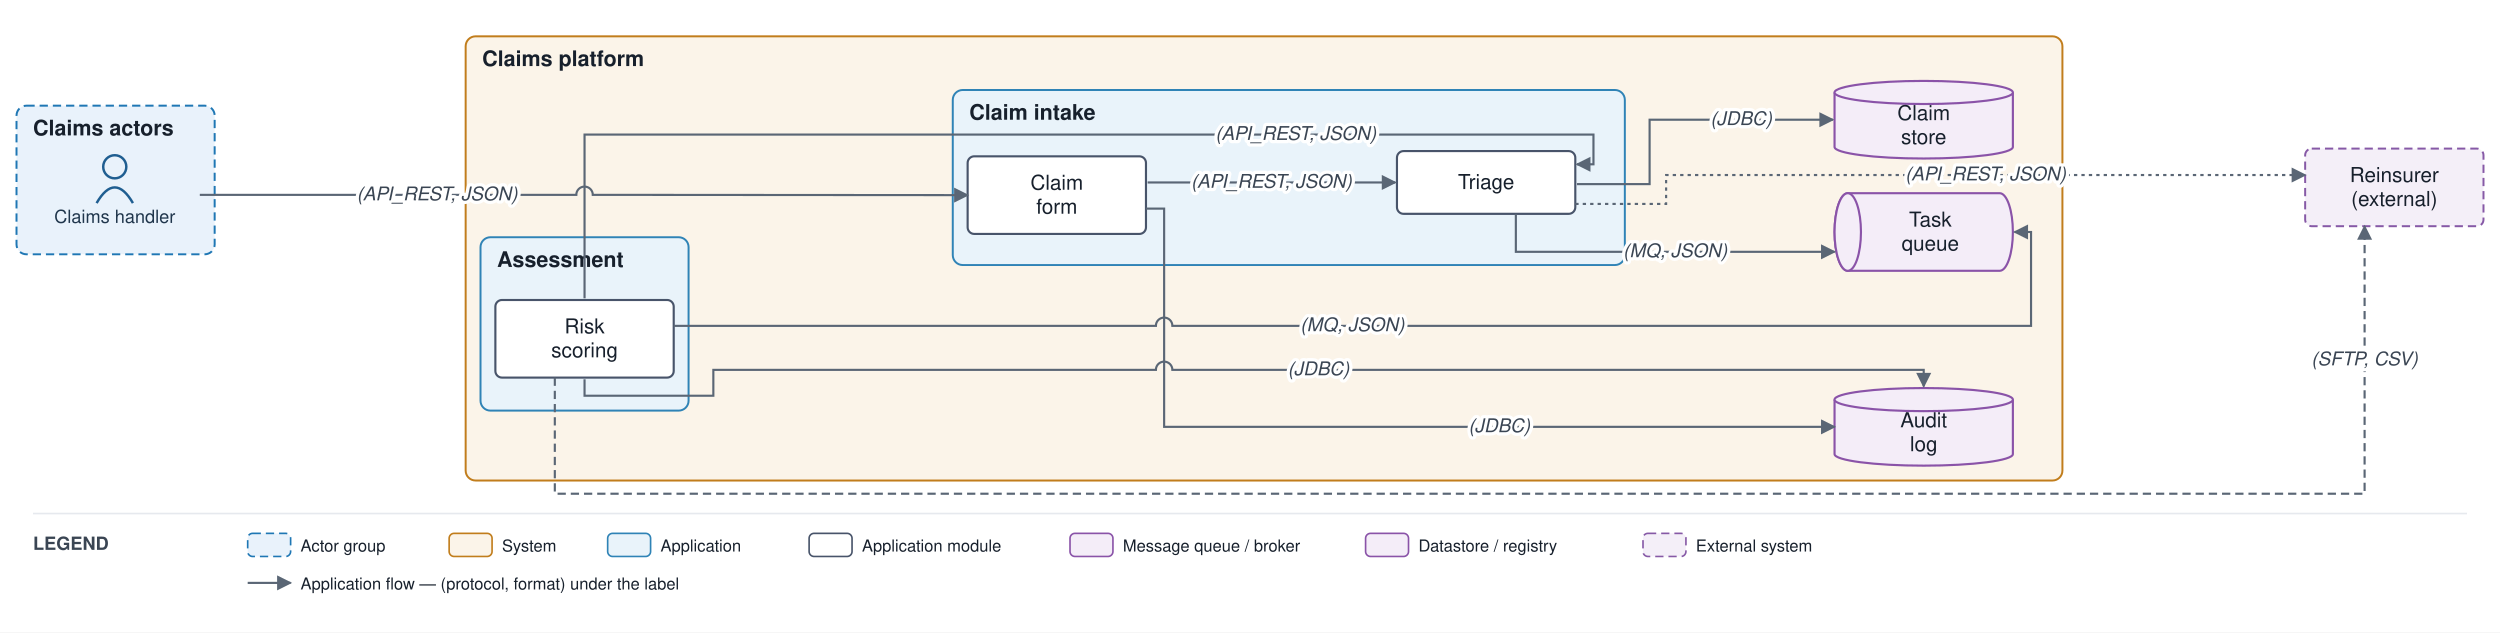
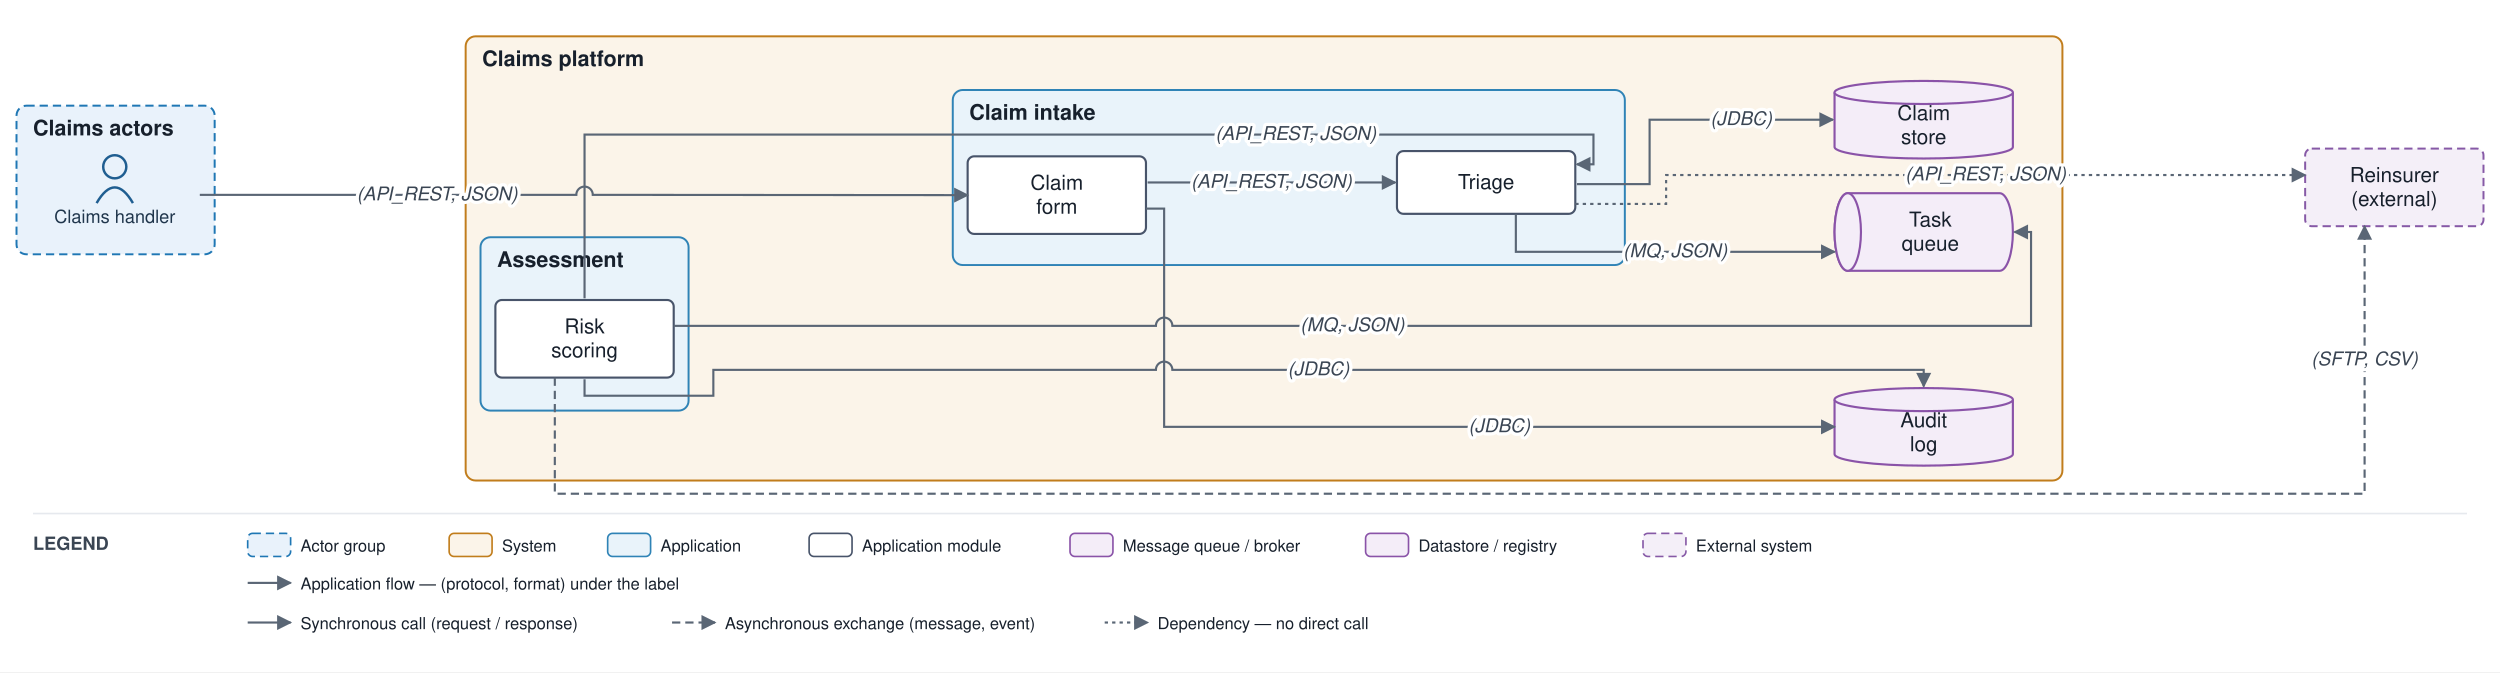
- <svg xmlns="http://www.w3.org/2000/svg" viewBox="0 0 1514 383" font-family="Helvetica,Arial,sans-serif">
+ <svg xmlns="http://www.w3.org/2000/svg" viewBox="0 0 1514 407" font-family="Helvetica,Arial,sans-serif">
  <defs>
    <marker id="arr" viewBox="0 0 10 10" refX="9" refY="5" markerWidth="7" markerHeight="7" orient="auto-start-reverse">
      <path d="M0,0 L10,5 L0,10 z" fill="#5a6675" />
    </marker>
  </defs>
-   <rect width="1514" height="383" fill="#ffffff" />
+   <rect width="1514" height="407" fill="#ffffff" />
  <rect x="10" y="64" width="120" height="90" rx="6" fill="#e9f2fb" stroke="#1f77b4" stroke-width="1.2" stroke-dasharray="5 3" />
  <text x="20" y="82" font-size="13" font-weight="bold" fill="#17202c">Claims actors</text>
  <rect x="282" y="22" width="967" height="269" rx="6" fill="#fbf4e9" stroke="#c17d1c" stroke-width="1.2" />
  <text x="292" y="40" font-size="13" font-weight="bold" fill="#17202c">Claims platform</text>
  <rect x="577" y="54.5" width="407" height="106" rx="6" fill="#e9f3fa" stroke="#2f83b6" stroke-width="1.2" />
  <text x="587" y="72.5" font-size="13" font-weight="bold" fill="#17202c">Claim intake</text>
  <rect x="291" y="143.667" width="126" height="105" rx="6" fill="#e9f3fa" stroke="#2f83b6" stroke-width="1.2" />
  <text x="301" y="161.667" font-size="13" font-weight="bold" fill="#17202c">Assessment</text>
  <circle cx="69.5" cy="101" r="7" fill="none" stroke="#1f5e91" stroke-width="1.5" />
  <path d="M 58.5 123 q 11 -19 22 0" fill="none" stroke="#1f5e91" stroke-width="1.5" />
  <text x="69.5" y="135" font-size="11" text-anchor="middle" fill="#20364c">Claims handler</text>
  <rect x="586" y="94.667" width="108" height="47" rx="4" fill="#ffffff" stroke="#48546a" stroke-width="1.3" />
  <text x="640" y="114.917" font-size="12.5" text-anchor="middle" fill="#17202c">Claim</text>
  <text x="640" y="129.417" font-size="12.5" text-anchor="middle" fill="#17202c">form</text>
  <rect x="846" y="91.5" width="108" height="38" rx="4" fill="#ffffff" stroke="#48546a" stroke-width="1.3" />
  <text x="900" y="114.5" font-size="12.5" text-anchor="middle" fill="#17202c">Triage</text>
  <rect x="300" y="181.667" width="108" height="47" rx="4" fill="#ffffff" stroke="#48546a" stroke-width="1.3" />
  <text x="354" y="201.917" font-size="12.5" text-anchor="middle" fill="#17202c">Risk</text>
  <text x="354" y="216.417" font-size="12.5" text-anchor="middle" fill="#17202c">scoring</text>
  <path d="M 1119 117 h 92 a 8 23.5 0 0 1 0 47 h -92 a 8 23.5 0 0 1 0 -47" fill="#f4edf8" stroke="#8a53a8" stroke-width="1.3" />
  <ellipse cx="1119" cy="140.5" rx="8" ry="23.5" fill="#f4edf8" stroke="#8a53a8" stroke-width="1.3" />
  <text x="1169" y="137.25" font-size="12.5" text-anchor="middle" fill="#17202c">Task</text>
  <text x="1169" y="151.75" font-size="12.5" text-anchor="middle" fill="#17202c">queue</text>
  <path d="M 1111 56 v 33 a 54 7 0 0 0 108 0 v -33" fill="#f4edf8" stroke="#8a53a8" stroke-width="1.3" />
  <ellipse cx="1165" cy="56" rx="54" ry="7" fill="#f4edf8" stroke="#8a53a8" stroke-width="1.3" />
  <text x="1165" y="72.75" font-size="12.5" text-anchor="middle" fill="#17202c">Claim</text>
  <text x="1165" y="87.25" font-size="12.5" text-anchor="middle" fill="#17202c">store</text>
  <path d="M 1111 242 v 33 a 54 7 0 0 0 108 0 v -33" fill="#f4edf8" stroke="#8a53a8" stroke-width="1.3" />
  <ellipse cx="1165" cy="242" rx="54" ry="7" fill="#f4edf8" stroke="#8a53a8" stroke-width="1.3" />
  <text x="1165" y="258.75" font-size="12.5" text-anchor="middle" fill="#17202c">Audit</text>
  <text x="1165" y="273.25" font-size="12.5" text-anchor="middle" fill="#17202c">log</text>
  <rect x="1396" y="90" width="108" height="47" rx="4" fill="#f4eff8" stroke="#8659a6" stroke-width="1.2" stroke-dasharray="5 3" />
  <text x="1450" y="110.25" font-size="12.5" text-anchor="middle" fill="#17202c">Reinsurer</text>
  <text x="1450" y="124.75" font-size="12.5" text-anchor="middle" fill="#17202c">(external)</text>
  <path d="M 121 118 L 349 118 A 5 5 0 0 1 359 118 L 586 118.167" fill="none" stroke="#5a6675" stroke-width="1.3" marker-end="url(#arr)" />
  <path d="M 695 110.5 L 845 110.5" fill="none" stroke="#5a6675" stroke-width="1.3" marker-end="url(#arr)" />
  <path d="M 955 111.5 L 999 111.5 L 999 72.5 L 1110 72.5" fill="none" stroke="#5a6675" stroke-width="1.3" marker-end="url(#arr)" />
  <path d="M 918 129.5 L 918 152.5 L 1111 152.5" fill="none" stroke="#5a6675" stroke-width="1.3" marker-end="url(#arr)" />
  <path d="M 408 197.333 L 700 197.333 A 5 5 0 0 1 710 197.333 L 1230 197.333 L 1230 140.5 L 1220 140.5" fill="none" stroke="#5a6675" stroke-width="1.3" marker-end="url(#arr)" />
  <path d="M 354 229.667 L 354 239.667 L 432 239.667 L 432 224 L 700 224 A 5 5 0 0 1 710 224 L 1165 224 L 1165 234" fill="none" stroke="#5a6675" stroke-width="1.3" marker-end="url(#arr)" />
  <path d="M 336 228.667 L 336 299 L 1432 299 L 1432 137" fill="none" stroke="#5a6675" stroke-width="1.3" stroke-dasharray="5 3" marker-end="url(#arr)" />
  <path d="M 954 123.5 L 1009 123.5 L 1009 106 L 1396 106" fill="none" stroke="#5a6675" stroke-width="1.3" stroke-dasharray="2 2.5" marker-end="url(#arr)" />
  <path d="M 694 126.333 L 705 126.333 L 705 258.5 L 1111 258.5" fill="none" stroke="#5a6675" stroke-width="1.3" marker-end="url(#arr)" />
  <path d="M 354 180.667 L 354 81.5 L 965 81.5 L 965 99.5 L 955 99.5" fill="none" stroke="#5a6675" stroke-width="1.3" marker-end="url(#arr)" />
  <text x="264.75" y="121.333" font-size="11.5" text-anchor="middle" fill="#3a4553" font-style="italic" stroke="#ffffff" stroke-width="4" paint-order="stroke" stroke-linejoin="round">(API_REST, JSON)</text>
  <text x="770" y="113.75" font-size="11.5" text-anchor="middle" fill="#3a4553" font-style="italic" stroke="#ffffff" stroke-width="4" paint-order="stroke" stroke-linejoin="round">(API_REST, JSON)</text>
  <text x="1054.5" y="75.75" font-size="11.5" text-anchor="middle" fill="#3a4553" font-style="italic" stroke="#ffffff" stroke-width="4" paint-order="stroke" stroke-linejoin="round">(JDBC)</text>
  <text x="1014.5" y="155.75" font-size="11.5" text-anchor="middle" fill="#3a4553" font-style="italic" stroke="#ffffff" stroke-width="4" paint-order="stroke" stroke-linejoin="round">(MQ, JSON)</text>
  <text x="819" y="200.583" font-size="11.5" text-anchor="middle" fill="#3a4553" font-style="italic" stroke="#ffffff" stroke-width="4" paint-order="stroke" stroke-linejoin="round">(MQ, JSON)</text>
  <text x="798.5" y="227.25" font-size="11.5" text-anchor="middle" fill="#3a4553" font-style="italic" stroke="#ffffff" stroke-width="4" paint-order="stroke" stroke-linejoin="round">(JDBC)</text>
  <text x="1432" y="221.25" font-size="11.5" text-anchor="middle" fill="#3a4553" font-style="italic" stroke="#ffffff" stroke-width="4" paint-order="stroke" stroke-linejoin="round">(SFTP, CSV)</text>
  <text x="1202.5" y="109.25" font-size="11.5" text-anchor="middle" fill="#3a4553" font-style="italic" stroke="#ffffff" stroke-width="4" paint-order="stroke" stroke-linejoin="round">(API_REST, JSON)</text>
  <text x="908" y="261.75" font-size="11.5" text-anchor="middle" fill="#3a4553" font-style="italic" stroke="#ffffff" stroke-width="4" paint-order="stroke" stroke-linejoin="round">(JDBC)</text>
  <text x="784.75" y="84.75" font-size="11.5" text-anchor="middle" fill="#3a4553" font-style="italic" stroke="#ffffff" stroke-width="4" paint-order="stroke" stroke-linejoin="round">(API_REST, JSON)</text>
  <line x1="20" y1="311" x2="1494" y2="311" stroke="#e6e9ee" stroke-width="1" />
  <text x="20" y="333" font-size="11" font-weight="bold" fill="#3a4553">LEGEND</text>
  <rect x="150" y="323" width="26" height="14" rx="3" fill="#e9f2fb" stroke="#1f77b4" stroke-dasharray="5 3" />
  <text x="182" y="334" font-size="10" fill="#17202c">Actor group</text>
  <rect x="272" y="323" width="26" height="14" rx="3" fill="#fbf4e9" stroke="#c17d1c" />
  <text x="304" y="334" font-size="10" fill="#17202c">System</text>
  <rect x="368" y="323" width="26" height="14" rx="3" fill="#e9f3fa" stroke="#2f83b6" />
  <text x="400" y="334" font-size="10" fill="#17202c">Application</text>
  <rect x="490" y="323" width="26" height="14" rx="3" fill="#ffffff" stroke="#48546a" />
  <text x="522" y="334" font-size="10" fill="#17202c">Application module</text>
  <rect x="648" y="323" width="26" height="14" rx="3" fill="#f4edf8" stroke="#8a53a8" />
  <text x="680" y="334" font-size="10" fill="#17202c">Message queue / broker</text>
  <rect x="827" y="323" width="26" height="14" rx="3" fill="#f4edf8" stroke="#8a53a8" />
  <text x="859" y="334" font-size="10" fill="#17202c">Datastore / registry</text>
  <rect x="995" y="323" width="26" height="14" rx="3" fill="#f4eff8" stroke="#8659a6" stroke-dasharray="5 3" />
  <text x="1027" y="334" font-size="10" fill="#17202c">External system</text>
  <line x1="150" y1="353" x2="176" y2="353" stroke="#5a6675" stroke-width="1.3" marker-end="url(#arr)" />
  <text x="182" y="357" font-size="10" fill="#17202c">Application flow — (protocol, format) under the label</text>
+   <line x1="150" y1="377" x2="176" y2="377" stroke="#5a6675" stroke-width="1.3" marker-end="url(#arr)" />
+   <text x="182" y="381" font-size="10" fill="#17202c">Synchronous call (request / response)</text>
+   <line x1="407" y1="377" x2="433" y2="377" stroke="#5a6675" stroke-width="1.3" stroke-dasharray="5 3" marker-end="url(#arr)" />
+   <text x="439" y="381" font-size="10" fill="#17202c">Asynchronous exchange (message, event)</text>
+   <line x1="669" y1="377" x2="695" y2="377" stroke="#5a6675" stroke-width="1.3" stroke-dasharray="2 2.5" marker-end="url(#arr)" />
+   <text x="701" y="381" font-size="10" fill="#17202c">Dependency — no direct call</text>
</svg>
